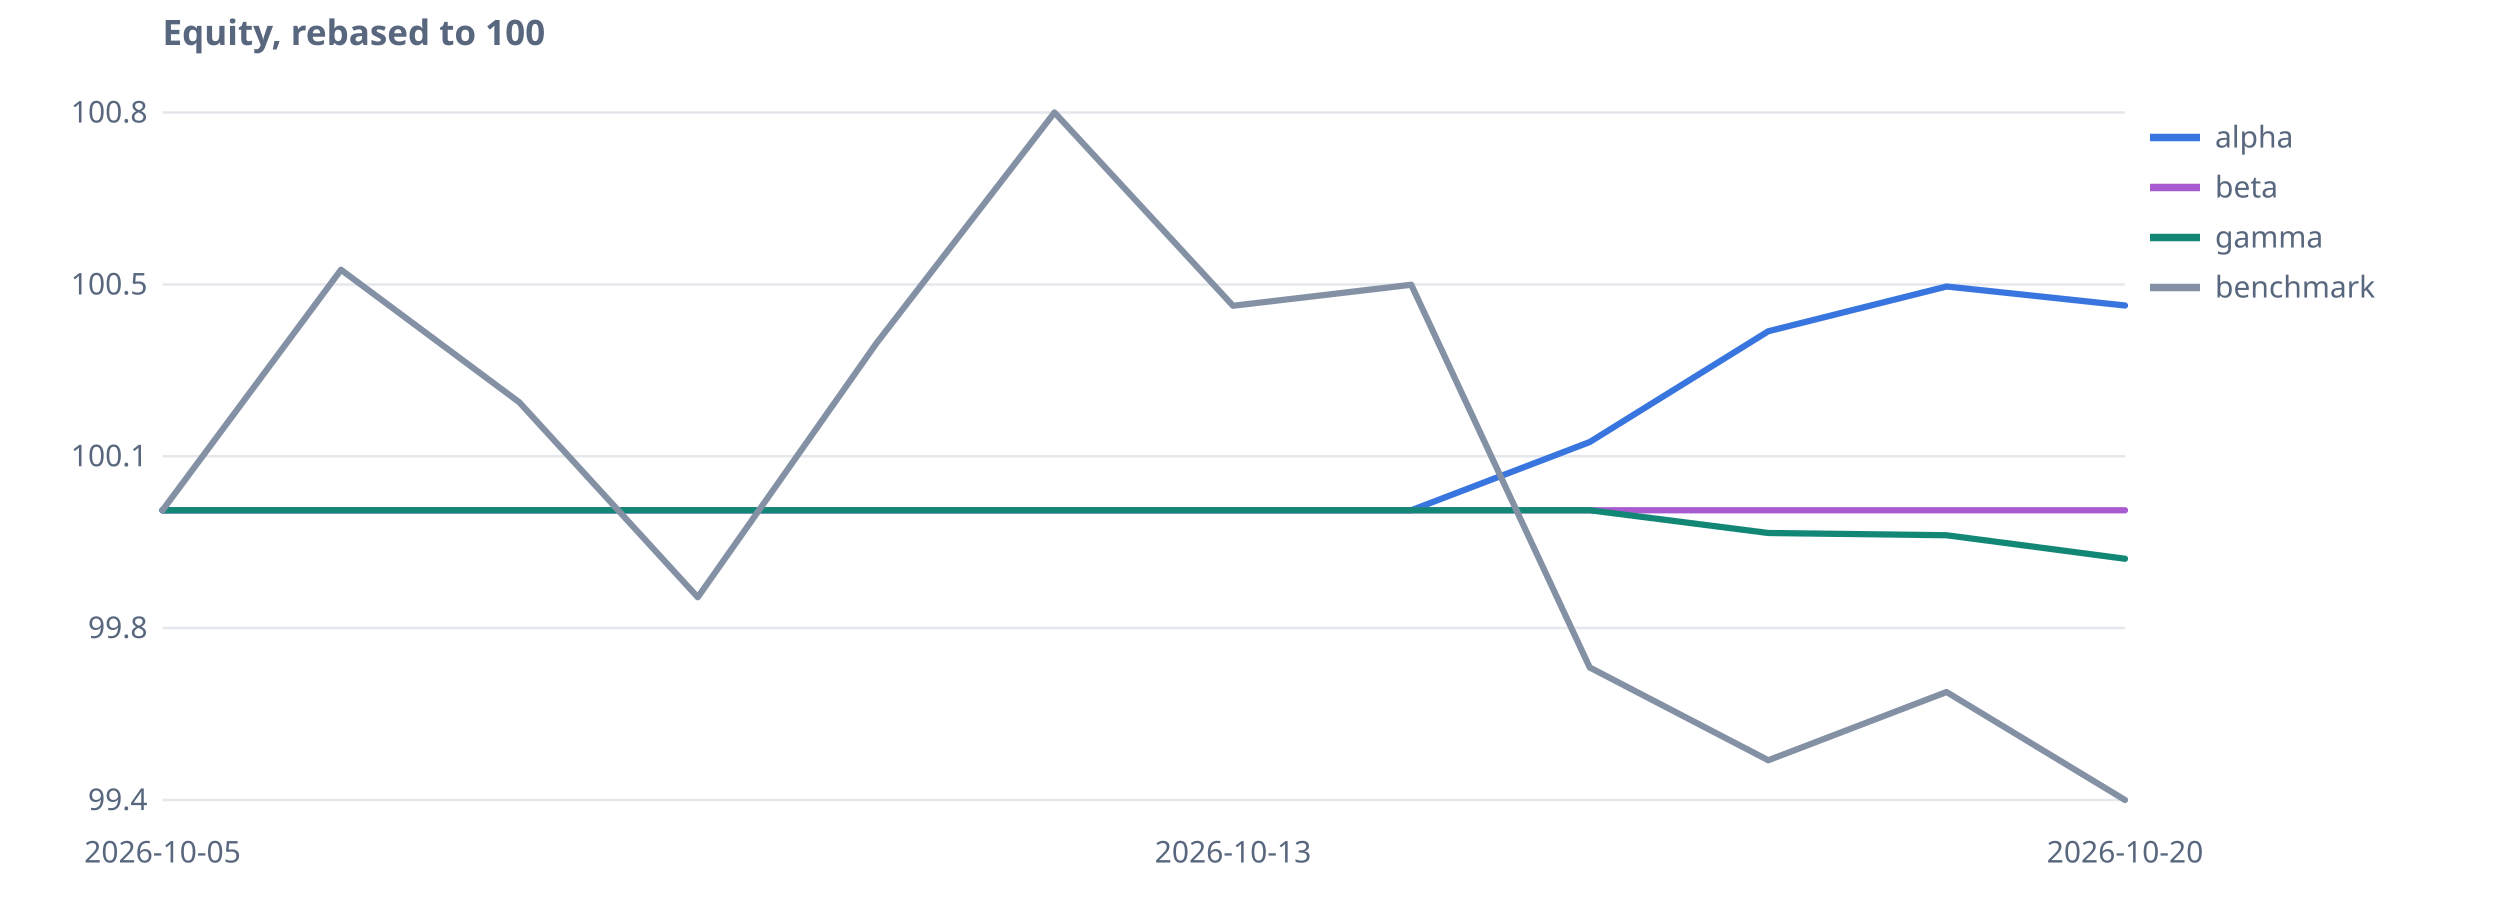
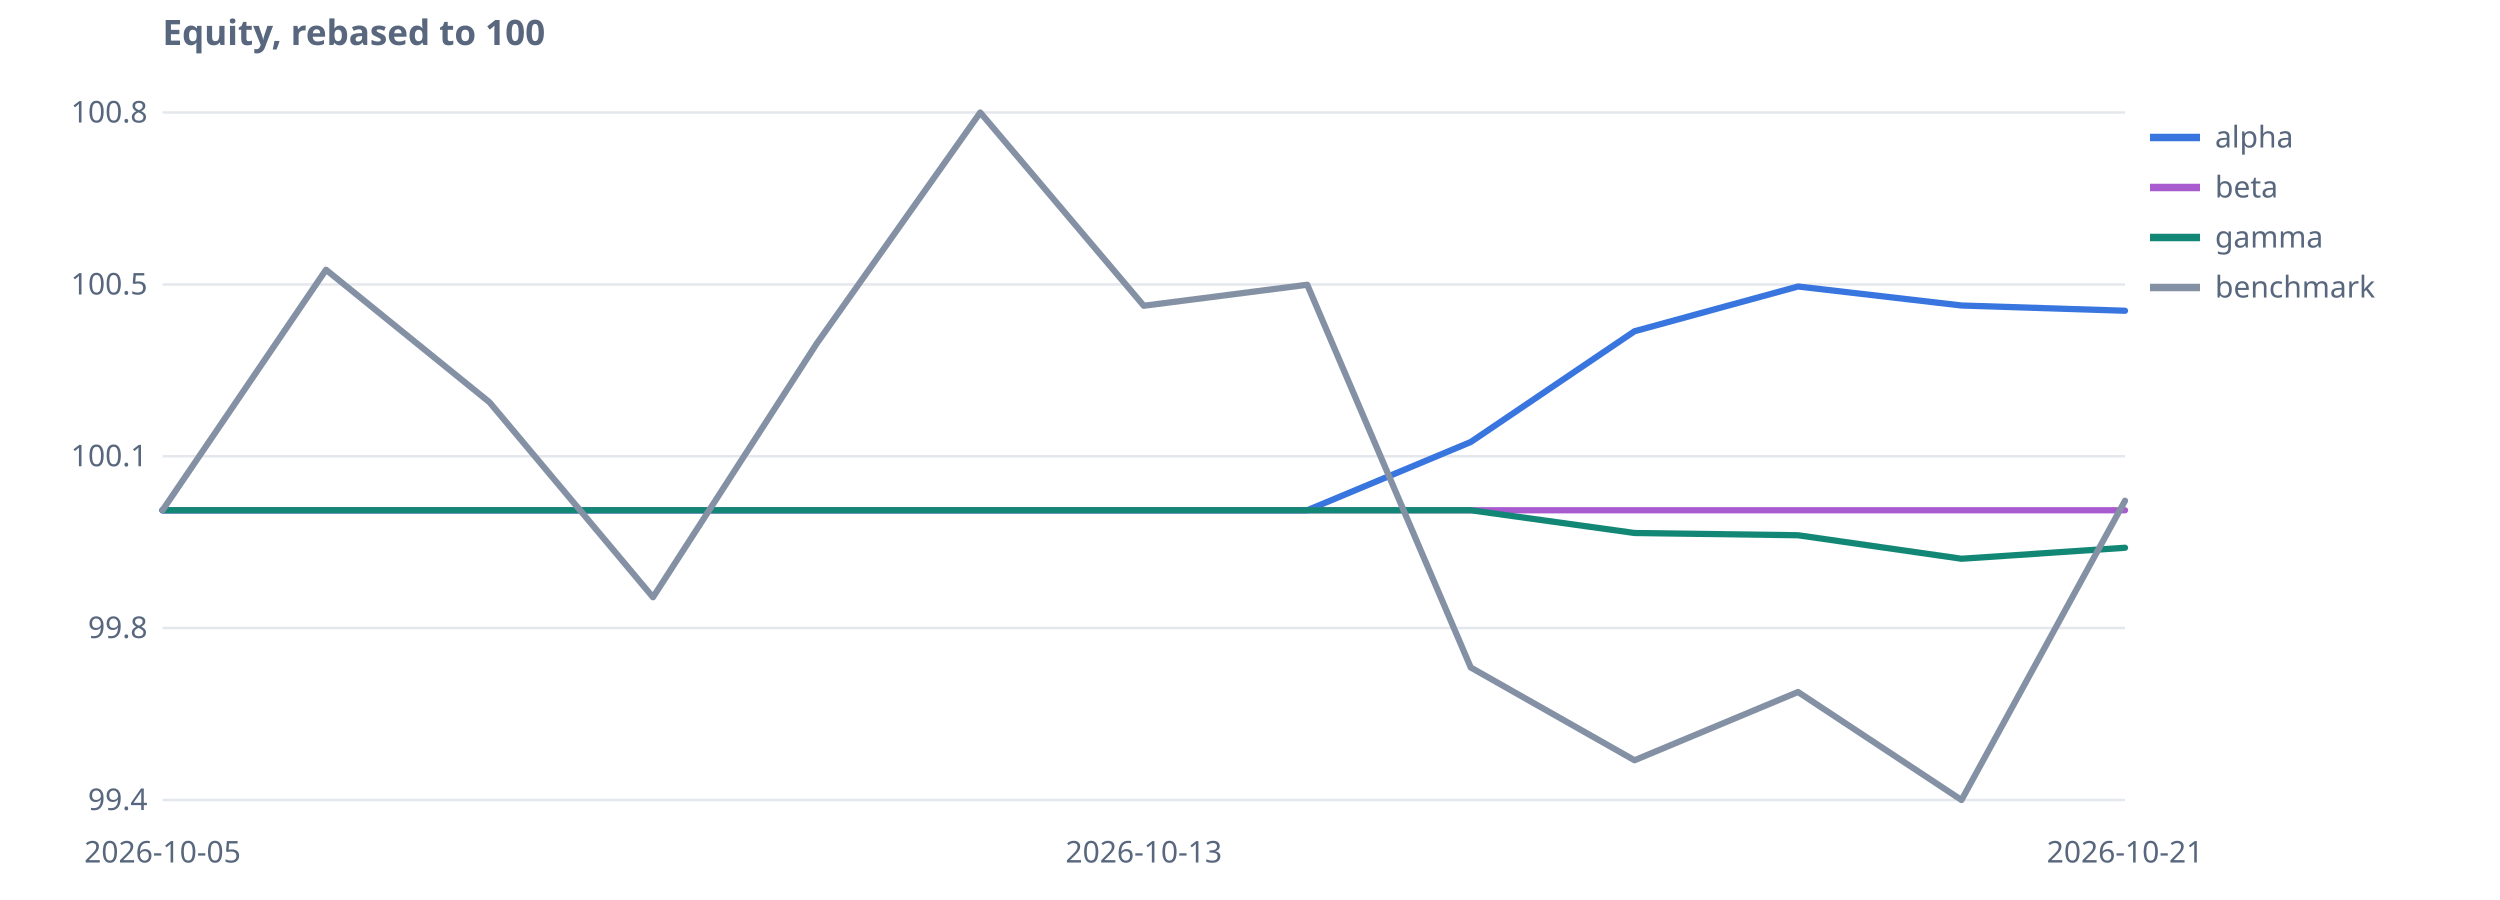
<svg xmlns="http://www.w3.org/2000/svg" width="1000" height="360" viewBox="0 0 1000 360" role="img" font-family="system-ui,sans-serif" font-size="12">
  <style>svg{color:#58677d;background:#fff}text{fill:currentColor}@media(prefers-color-scheme:dark){svg{color:#a0afc4;background:#121c2d}}</style>
  <text x="65" y="18" font-size="14" font-weight="bold">Equity, rebased to 100</text>
  <line x1="65" x2="850" y1="320.0" y2="320.0" stroke="#8491a5" stroke-opacity=".22" />
  <text x="59" y="324.0" text-anchor="end">99.4</text>
  <line x1="65" x2="850" y1="251.2" y2="251.2" stroke="#8491a5" stroke-opacity=".22" />
  <text x="59" y="255.2" text-anchor="end">99.8</text>
  <line x1="65" x2="850" y1="182.5" y2="182.5" stroke="#8491a5" stroke-opacity=".22" />
  <text x="59" y="186.5" text-anchor="end">100.1</text>
  <line x1="65" x2="850" y1="113.8" y2="113.8" stroke="#8491a5" stroke-opacity=".22" />
  <text x="59" y="117.8" text-anchor="end">100.5</text>
  <line x1="65" x2="850" y1="45.0" y2="45.0" stroke="#8491a5" stroke-opacity=".22" />
  <text x="59" y="49.0" text-anchor="end">100.8</text>
  <text x="65.0" y="345" text-anchor="middle">2026-10-05</text>
-   <text x="493.2" y="345" text-anchor="middle">2026-10-13</text>
-   <text x="850.0" y="345" text-anchor="middle">2026-10-20</text>
-   <polyline fill="none" stroke="#3875df" stroke-width="2.5" stroke-linejoin="round" stroke-linecap="round" points="65.0,204.1 136.4,204.1 207.7,204.1 279.1,204.1 350.5,204.1 421.8,204.1 493.2,204.1 564.5,204.1 635.9,176.8 707.3,132.5 778.6,114.6 850.0,122.2" />
+   <text x="457.5" y="345" text-anchor="middle">2026-10-13</text>
+   <text x="850.0" y="345" text-anchor="middle">2026-10-21</text>
+   <polyline fill="none" stroke="#3875df" stroke-width="2.5" stroke-linejoin="round" stroke-linecap="round" points="65.0,204.1 130.4,204.1 195.8,204.1 261.2,204.1 326.7,204.1 392.1,204.1 457.5,204.1 522.9,204.1 588.3,176.8 653.8,132.5 719.2,114.6 784.6,122.2 850.0,124.3" />
  <line x1="860" x2="880" y1="55" y2="55" stroke="#3875df" stroke-width="3" />
  <text x="886" y="59">alpha</text>
-   <polyline fill="none" stroke="#a75bce" stroke-width="2.5" stroke-linejoin="round" stroke-linecap="round" points="65.0,204.1 136.4,204.1 207.7,204.1 279.1,204.1 350.5,204.1 421.8,204.1 493.2,204.1 564.5,204.1 635.9,204.1 707.3,204.1 778.6,204.1 850.0,204.1" />
+   <polyline fill="none" stroke="#a75bce" stroke-width="2.5" stroke-linejoin="round" stroke-linecap="round" points="65.0,204.1 130.4,204.1 195.8,204.1 261.2,204.1 326.7,204.1 392.1,204.1 457.5,204.1 522.9,204.1 588.3,204.1 653.8,204.1 719.2,204.1 784.6,204.1 850.0,204.1" />
  <line x1="860" x2="880" y1="75" y2="75" stroke="#a75bce" stroke-width="3" />
  <text x="886" y="79">beta</text>
-   <polyline fill="none" stroke="#138776" stroke-width="2.5" stroke-linejoin="round" stroke-linecap="round" points="65.0,204.1 136.4,204.1 207.7,204.1 279.1,204.1 350.5,204.1 421.8,204.1 493.2,204.1 564.5,204.1 635.9,204.1 707.3,213.2 778.6,214.1 850.0,223.5" />
+   <polyline fill="none" stroke="#138776" stroke-width="2.5" stroke-linejoin="round" stroke-linecap="round" points="65.0,204.1 130.4,204.1 195.8,204.1 261.2,204.1 326.7,204.1 392.1,204.1 457.5,204.1 522.9,204.1 588.3,204.1 653.8,213.2 719.2,214.1 784.6,223.5 850.0,219.1" />
  <line x1="860" x2="880" y1="95" y2="95" stroke="#138776" stroke-width="3" />
  <text x="886" y="99">gamma</text>
-   <polyline fill="none" stroke="#8491a5" stroke-width="2.5" stroke-linejoin="round" stroke-linecap="round" points="65.0,204.1 136.4,107.9 207.7,160.9 279.1,238.9 350.5,137.4 421.8,45.0 493.2,122.3 564.5,113.9 635.9,267.0 707.3,304.1 778.6,276.8 850.0,320.0" />
+   <polyline fill="none" stroke="#8491a5" stroke-width="2.5" stroke-linejoin="round" stroke-linecap="round" points="65.0,204.1 130.4,107.9 195.8,160.9 261.2,238.9 326.7,137.4 392.1,45.0 457.5,122.3 522.9,113.9 588.3,267.0 653.8,304.1 719.2,276.8 784.6,320.0 850.0,200.3" />
  <line x1="860" x2="880" y1="115" y2="115" stroke="#8491a5" stroke-width="3" />
  <text x="886" y="119">benchmark</text>
</svg>
